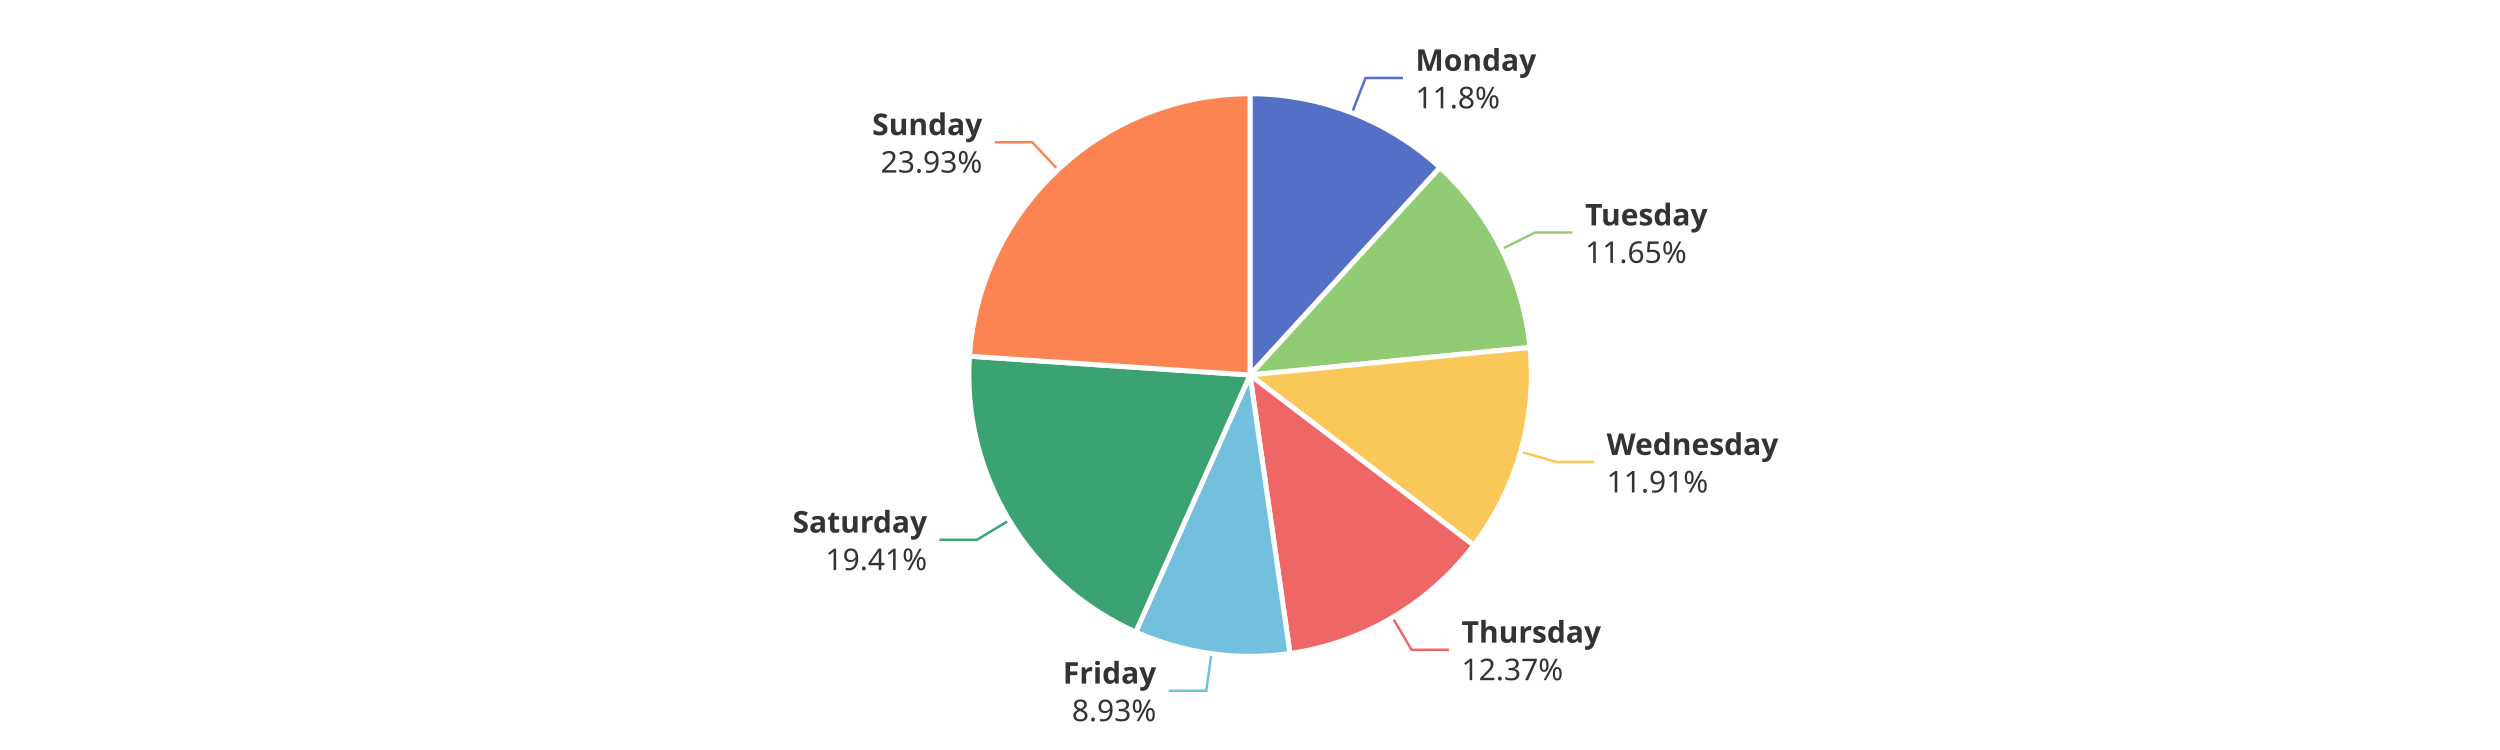
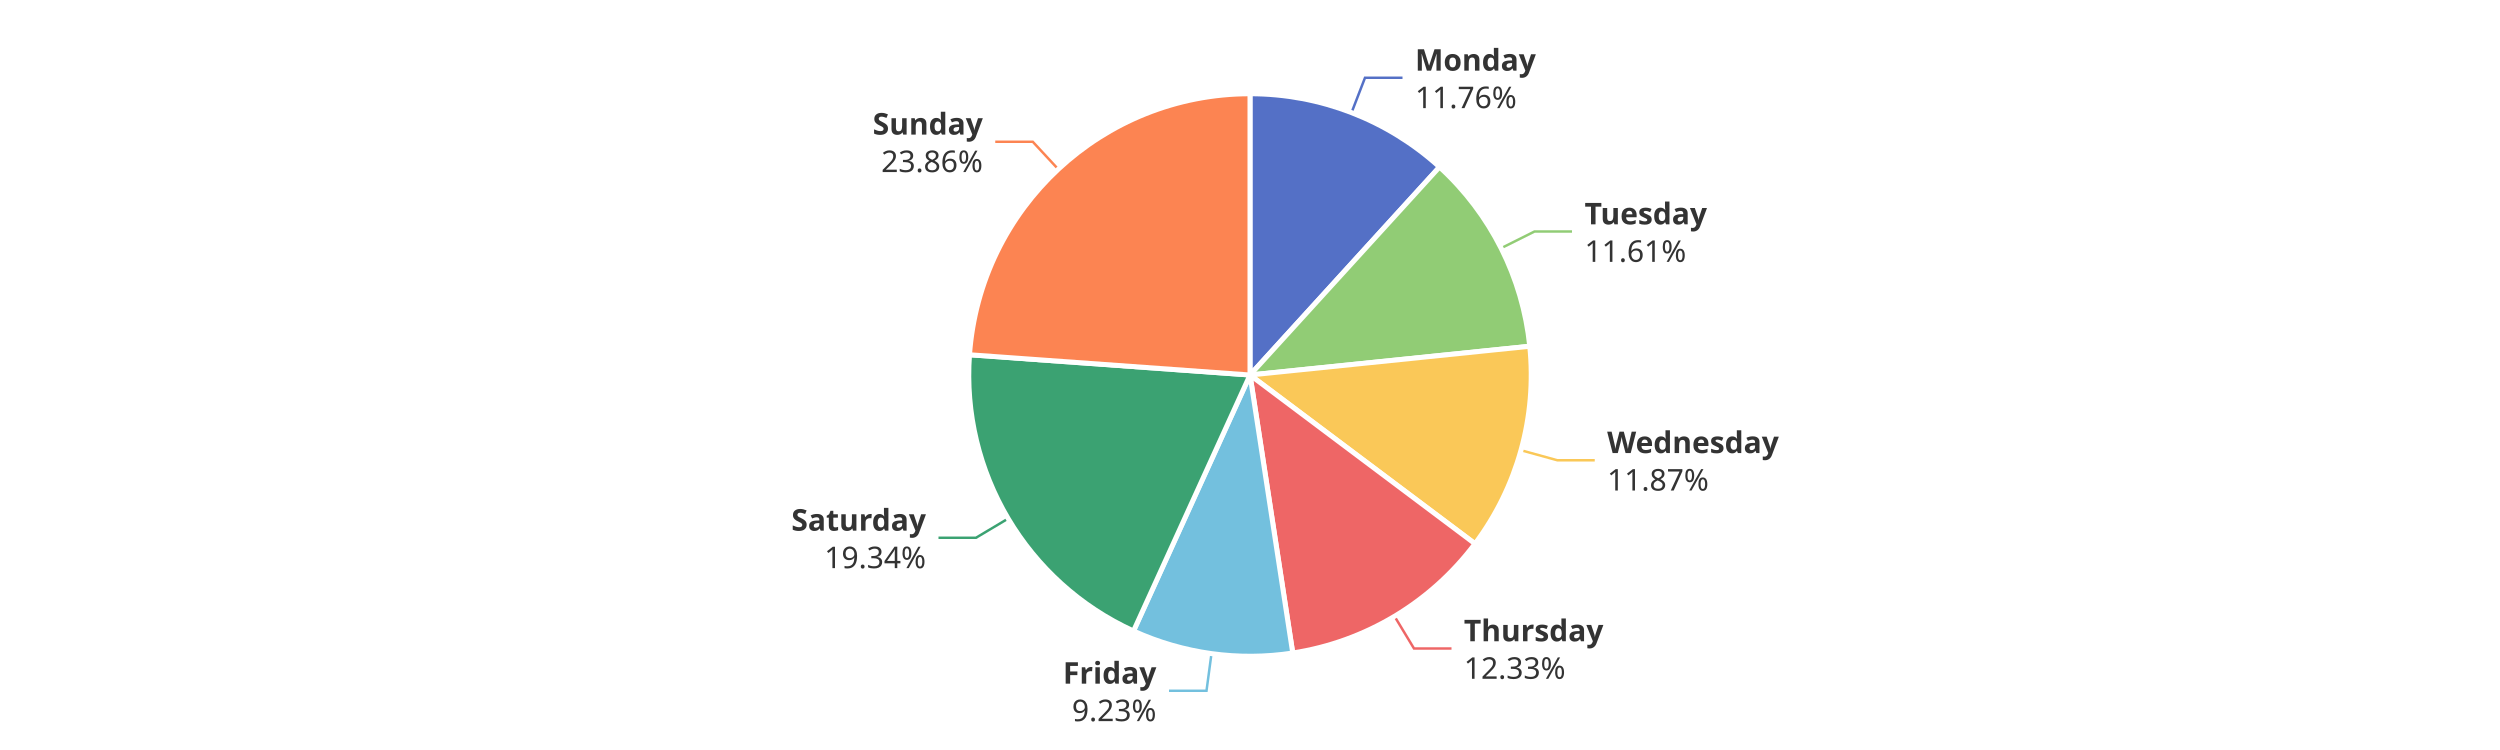
<svg xmlns="http://www.w3.org/2000/svg" width="1000" height="300" version="1.1" baseProfile="full" viewBox="0 0 1000 300">
  <rect width="1000" height="300" x="0" y="0" id="0" fill="#ffffff" />
-   <polyline points="540.8 45.1 546.2 31.2 561.2 31.2" fill="none" stroke="#5470c6" />
-   <polyline points="600.6 99.7 614 93 629 93" fill="none" stroke="#91cc75" />
-   <polyline points="608.2 180.7 622.7 184.8 637.7 184.8" fill="none" stroke="#fac858" />
-   <polyline points="557 247 564.6 259.9 579.6 259.9" fill="none" stroke="#ee6666" />
-   <polyline points="484.6 261.4 482.5 276.3 467.5 276.3" fill="none" stroke="#73c0de" />
-   <polyline points="403.7 208.1 390.8 215.9 375.8 215.9" fill="none" stroke="#3ba272" />
-   <polyline points="423.1 67.8 412.9 56.9 397.9 56.9" fill="none" stroke="#fc8452" />
-   <path d="M500 37.5A112.5 112.5 0 0 1 576 67L500 150Z" fill="#5470c6" stroke="#fff" stroke-width="2" stroke-linejoin="round" />
-   <path d="M576 67A112.5 112.5 0 0 1 612 139L500 150Z" fill="#91cc75" stroke="#fff" stroke-width="2" stroke-linejoin="round" />
-   <path d="M612 139A112.5 112.5 0 0 1 589.5 218.1L500 150Z" fill="#fac858" stroke="#fff" stroke-width="2" stroke-linejoin="round" />
-   <path d="M589.5 218.1A112.5 112.5 0 0 1 516 261.4L500 150Z" fill="#ee6666" stroke="#fff" stroke-width="2" stroke-linejoin="round" />
-   <path d="M516 261.4A112.5 112.5 0 0 1 454.3 252.8L500 150Z" fill="#73c0de" stroke="#fff" stroke-width="2" stroke-linejoin="round" />
-   <path d="M454.3 252.8A112.5 112.5 0 0 1 387.8 142.5L500 150Z" fill="#3ba272" stroke="#fff" stroke-width="2" stroke-linejoin="round" />
-   <path d="M387.8 142.5A112.5 112.5 0 0 1 500 37.5L500 150Z" fill="#fc8452" stroke="#fff" stroke-width="2" stroke-linejoin="round" />
-   <path d="M0 -15l42.8 0l0 30l-42.8 0Z" transform="translate(566.1857 31.1592)" fill="none" />
-   <text dominant-baseline="central" text-anchor="start" style="font-size:12px;font-family:sans-serif;font-weight:bold;" y="-7.5" transform="translate(566.1857 31.1592)" fill="#333" stroke="rgb(255,255,255)" stroke-width="2" paint-order="stroke" stroke-miterlimit="2">Monday</text>
-   <text dominant-baseline="central" text-anchor="start" style="font-size:12px;font-family:sans-serif;" y="7.5" transform="translate(566.1857 31.1592)" fill="#333" stroke="rgb(255,255,255)" stroke-width="2" paint-order="stroke" stroke-miterlimit="2">11.8%</text>
-   <path d="M0 -15l46.2 0l0 30l-46.2 0Z" transform="translate(634.0481 92.9976)" fill="none" />
-   <text dominant-baseline="central" text-anchor="start" style="font-size:12px;font-family:sans-serif;font-weight:bold;" y="-7.5" transform="translate(634.0481 92.9976)" fill="#333" stroke="rgb(255,255,255)" stroke-width="2" paint-order="stroke" stroke-miterlimit="2">Tuesday</text>
-   <text dominant-baseline="central" text-anchor="start" style="font-size:12px;font-family:sans-serif;" y="7.5" transform="translate(634.0481 92.9976)" fill="#333" stroke="rgb(255,255,255)" stroke-width="2" paint-order="stroke" stroke-miterlimit="2">11.65%</text>
-   <path d="M0 -15l63.6 0l0 30l-63.6 0Z" transform="translate(642.654 184.8172)" fill="none" />
-   <text dominant-baseline="central" text-anchor="start" style="font-size:12px;font-family:sans-serif;font-weight:bold;" y="-7.5" transform="translate(642.654 184.8172)" fill="#333" stroke="rgb(255,255,255)" stroke-width="2" paint-order="stroke" stroke-miterlimit="2">Wednesday</text>
-   <text dominant-baseline="central" text-anchor="start" style="font-size:12px;font-family:sans-serif;" y="7.5" transform="translate(642.654 184.8172)" fill="#333" stroke="rgb(255,255,255)" stroke-width="2" paint-order="stroke" stroke-miterlimit="2">11.91%</text>
-   <path d="M0 -15l50.2 0l0 30l-50.2 0Z" transform="translate(584.6209 259.9108)" fill="none" />
-   <text dominant-baseline="central" text-anchor="start" style="font-size:12px;font-family:sans-serif;font-weight:bold;" y="-7.5" transform="translate(584.6209 259.9108)" fill="#333" stroke="rgb(255,255,255)" stroke-width="2" paint-order="stroke" stroke-miterlimit="2">Thursday</text>
-   <text dominant-baseline="central" text-anchor="start" style="font-size:12px;font-family:sans-serif;" y="7.5" transform="translate(584.6209 259.9108)" fill="#333" stroke="rgb(255,255,255)" stroke-width="2" paint-order="stroke" stroke-miterlimit="2">12.37%</text>
-   <path d="M-34.2 -15l34.2 0l0 30l-34.2 0Z" transform="translate(462.5128 276.2951)" fill="none" />
-   <text dominant-baseline="central" text-anchor="end" style="font-size:12px;font-family:sans-serif;font-weight:bold;" y="-7.5" transform="translate(462.5128 276.2951)" fill="#333" stroke="rgb(255,255,255)" stroke-width="2" paint-order="stroke" stroke-miterlimit="2">Friday</text>
-   <text dominant-baseline="central" text-anchor="end" style="font-size:12px;font-family:sans-serif;" y="7.5" transform="translate(462.5128 276.2951)" fill="#333" stroke="rgb(255,255,255)" stroke-width="2" paint-order="stroke" stroke-miterlimit="2">8.93%</text>
-   <path d="M-48.2 -15l48.2 0l0 30l-48.2 0Z" transform="translate(370.8373 215.8768)" fill="none" />
-   <text dominant-baseline="central" text-anchor="end" style="font-size:12px;font-family:sans-serif;font-weight:bold;" y="-7.5" transform="translate(370.8373 215.8768)" fill="#333" stroke="rgb(255,255,255)" stroke-width="2" paint-order="stroke" stroke-miterlimit="2">Saturday</text>
-   <text dominant-baseline="central" text-anchor="end" style="font-size:12px;font-family:sans-serif;" y="7.5" transform="translate(370.8373 215.8768)" fill="#333" stroke="rgb(255,255,255)" stroke-width="2" paint-order="stroke" stroke-miterlimit="2">19.41%</text>
-   <path d="M-40.9 -15l40.9 0l0 30l-40.9 0Z" transform="translate(392.9026 56.8856)" fill="none" />
-   <text dominant-baseline="central" text-anchor="end" style="font-size:12px;font-family:sans-serif;font-weight:bold;" y="-7.5" transform="translate(392.9026 56.8856)" fill="#333" stroke="rgb(255,255,255)" stroke-width="2" paint-order="stroke" stroke-miterlimit="2">Sunday</text>
-   <text dominant-baseline="central" text-anchor="end" style="font-size:12px;font-family:sans-serif;" y="7.5" transform="translate(392.9026 56.8856)" fill="#333" stroke="rgb(255,255,255)" stroke-width="2" paint-order="stroke" stroke-miterlimit="2">23.93%</text>
+   <polyline points="540.6 45.1 546 31.1 561 31.1" fill="none" stroke="#5470c6" />
+   <polyline points="600.4 99.3 613.8 92.6 628.8 92.6" fill="none" stroke="#91cc75" />
+   <polyline points="608.4 180.1 622.9 184.1 637.9 184.1" fill="none" stroke="#fac858" />
+   <polyline points="557.8 246.5 565.6 259.4 580.6 259.4" fill="none" stroke="#ee6666" />
+   <polyline points="484.6 261.4 482.6 276.3 467.6 276.3" fill="none" stroke="#73c0de" />
+   <polyline points="403.3 207.4 390.4 215.1 375.4 215.1" fill="none" stroke="#3ba272" />
+   <polyline points="423.3 67.7 413.1 56.7 398.1 56.7" fill="none" stroke="#fc8452" />
+   <path d="M500 37.5A112.5 112.5 0 0 1 575.8 66.8L500 150Z" fill="#5470c6" stroke="#fff" stroke-width="2" stroke-linejoin="round" />
+   <path d="M575.8 66.8A112.5 112.5 0 0 1 611.9 138.5L500 150Z" fill="#91cc75" stroke="#fff" stroke-width="2" stroke-linejoin="round" />
+   <path d="M611.9 138.5A112.5 112.5 0 0 1 590 217.5L500 150Z" fill="#fac858" stroke="#fff" stroke-width="2" stroke-linejoin="round" />
+   <path d="M590 217.5A112.5 112.5 0 0 1 517.1 261.2L500 150Z" fill="#ee6666" stroke="#fff" stroke-width="2" stroke-linejoin="round" />
+   <path d="M517.1 261.2A112.5 112.5 0 0 1 453.4 252.4L500 150Z" fill="#73c0de" stroke="#fff" stroke-width="2" stroke-linejoin="round" />
+   <path d="M453.4 252.4A112.5 112.5 0 0 1 387.8 141.9L500 150Z" fill="#3ba272" stroke="#fff" stroke-width="2" stroke-linejoin="round" />
+   <path d="M387.8 141.9A112.5 112.5 0 0 1 500 37.5L500 150Z" fill="#fc8452" stroke="#fff" stroke-width="2" stroke-linejoin="round" />
+   <path d="M0 -15l42.8 0l0 30l-42.8 0Z" transform="translate(566.0407 31.103)" fill="none" />
+   <text dominant-baseline="central" text-anchor="start" style="font-size:12px;font-family:sans-serif;font-weight:bold;" y="-7.5" transform="translate(566.0407 31.103)" fill="#333" stroke="rgb(255,255,255)" stroke-width="2" paint-order="stroke" stroke-miterlimit="2">Monday</text>
+   <text dominant-baseline="central" text-anchor="start" style="font-size:12px;font-family:sans-serif;" y="7.5" transform="translate(566.0407 31.103)" fill="#333" stroke="rgb(255,255,255)" stroke-width="2" paint-order="stroke" stroke-miterlimit="2">11.76%</text>
+   <path d="M0 -15l46.2 0l0 30l-46.2 0Z" transform="translate(633.8388 92.5807)" fill="none" />
+   <text dominant-baseline="central" text-anchor="start" style="font-size:12px;font-family:sans-serif;font-weight:bold;" y="-7.5" transform="translate(633.8388 92.5807)" fill="#333" stroke="rgb(255,255,255)" stroke-width="2" paint-order="stroke" stroke-miterlimit="2">Tuesday</text>
+   <text dominant-baseline="central" text-anchor="start" style="font-size:12px;font-family:sans-serif;" y="7.5" transform="translate(633.8388 92.5807)" fill="#333" stroke="rgb(255,255,255)" stroke-width="2" paint-order="stroke" stroke-miterlimit="2">11.61%</text>
+   <path d="M0 -15l63.6 0l0 30l-63.6 0Z" transform="translate(642.8641 184.0686)" fill="none" />
+   <text dominant-baseline="central" text-anchor="start" style="font-size:12px;font-family:sans-serif;font-weight:bold;" y="-7.5" transform="translate(642.8641 184.0686)" fill="#333" stroke="rgb(255,255,255)" stroke-width="2" paint-order="stroke" stroke-miterlimit="2">Wednesday</text>
+   <text dominant-baseline="central" text-anchor="start" style="font-size:12px;font-family:sans-serif;" y="7.5" transform="translate(642.8641 184.0686)" fill="#333" stroke="rgb(255,255,255)" stroke-width="2" paint-order="stroke" stroke-miterlimit="2">11.87%</text>
+   <path d="M0 -15l50.2 0l0 30l-50.2 0Z" transform="translate(585.5567 259.3552)" fill="none" />
+   <text dominant-baseline="central" text-anchor="start" style="font-size:12px;font-family:sans-serif;font-weight:bold;" y="-7.5" transform="translate(585.5567 259.3552)" fill="#333" stroke="rgb(255,255,255)" stroke-width="2" paint-order="stroke" stroke-miterlimit="2">Thursday</text>
+   <text dominant-baseline="central" text-anchor="start" style="font-size:12px;font-family:sans-serif;" y="7.5" transform="translate(585.5567 259.3552)" fill="#333" stroke="rgb(255,255,255)" stroke-width="2" paint-order="stroke" stroke-miterlimit="2">12.33%</text>
+   <path d="M-34.2 -15l34.2 0l0 30l-34.2 0Z" transform="translate(462.5508 276.3003)" fill="none" />
+   <text dominant-baseline="central" text-anchor="end" style="font-size:12px;font-family:sans-serif;font-weight:bold;" y="-7.5" transform="translate(462.5508 276.3003)" fill="#333" stroke="rgb(255,255,255)" stroke-width="2" paint-order="stroke" stroke-miterlimit="2">Friday</text>
+   <text dominant-baseline="central" text-anchor="end" style="font-size:12px;font-family:sans-serif;" y="7.5" transform="translate(462.5508 276.3003)" fill="#333" stroke="rgb(255,255,255)" stroke-width="2" paint-order="stroke" stroke-miterlimit="2">9.23%</text>
+   <path d="M-48.2 -15l48.2 0l0 30l-48.2 0Z" transform="translate(370.3779 215.1095)" fill="none" />
+   <text dominant-baseline="central" text-anchor="end" style="font-size:12px;font-family:sans-serif;font-weight:bold;" y="-7.5" transform="translate(370.3779 215.1095)" fill="#333" stroke="rgb(255,255,255)" stroke-width="2" paint-order="stroke" stroke-miterlimit="2">Saturday</text>
+   <text dominant-baseline="central" text-anchor="end" style="font-size:12px;font-family:sans-serif;" y="7.5" transform="translate(370.3779 215.1095)" fill="#333" stroke="rgb(255,255,255)" stroke-width="2" paint-order="stroke" stroke-miterlimit="2">19.34%</text>
+   <path d="M-40.9 -15l40.9 0l0 30l-40.9 0Z" transform="translate(393.1299 56.6735)" fill="none" />
+   <text dominant-baseline="central" text-anchor="end" style="font-size:12px;font-family:sans-serif;font-weight:bold;" y="-7.5" transform="translate(393.1299 56.6735)" fill="#333" stroke="rgb(255,255,255)" stroke-width="2" paint-order="stroke" stroke-miterlimit="2">Sunday</text>
+   <text dominant-baseline="central" text-anchor="end" style="font-size:12px;font-family:sans-serif;" y="7.5" transform="translate(393.1299 56.6735)" fill="#333" stroke="rgb(255,255,255)" stroke-width="2" paint-order="stroke" stroke-miterlimit="2">23.86%</text>
</svg>
